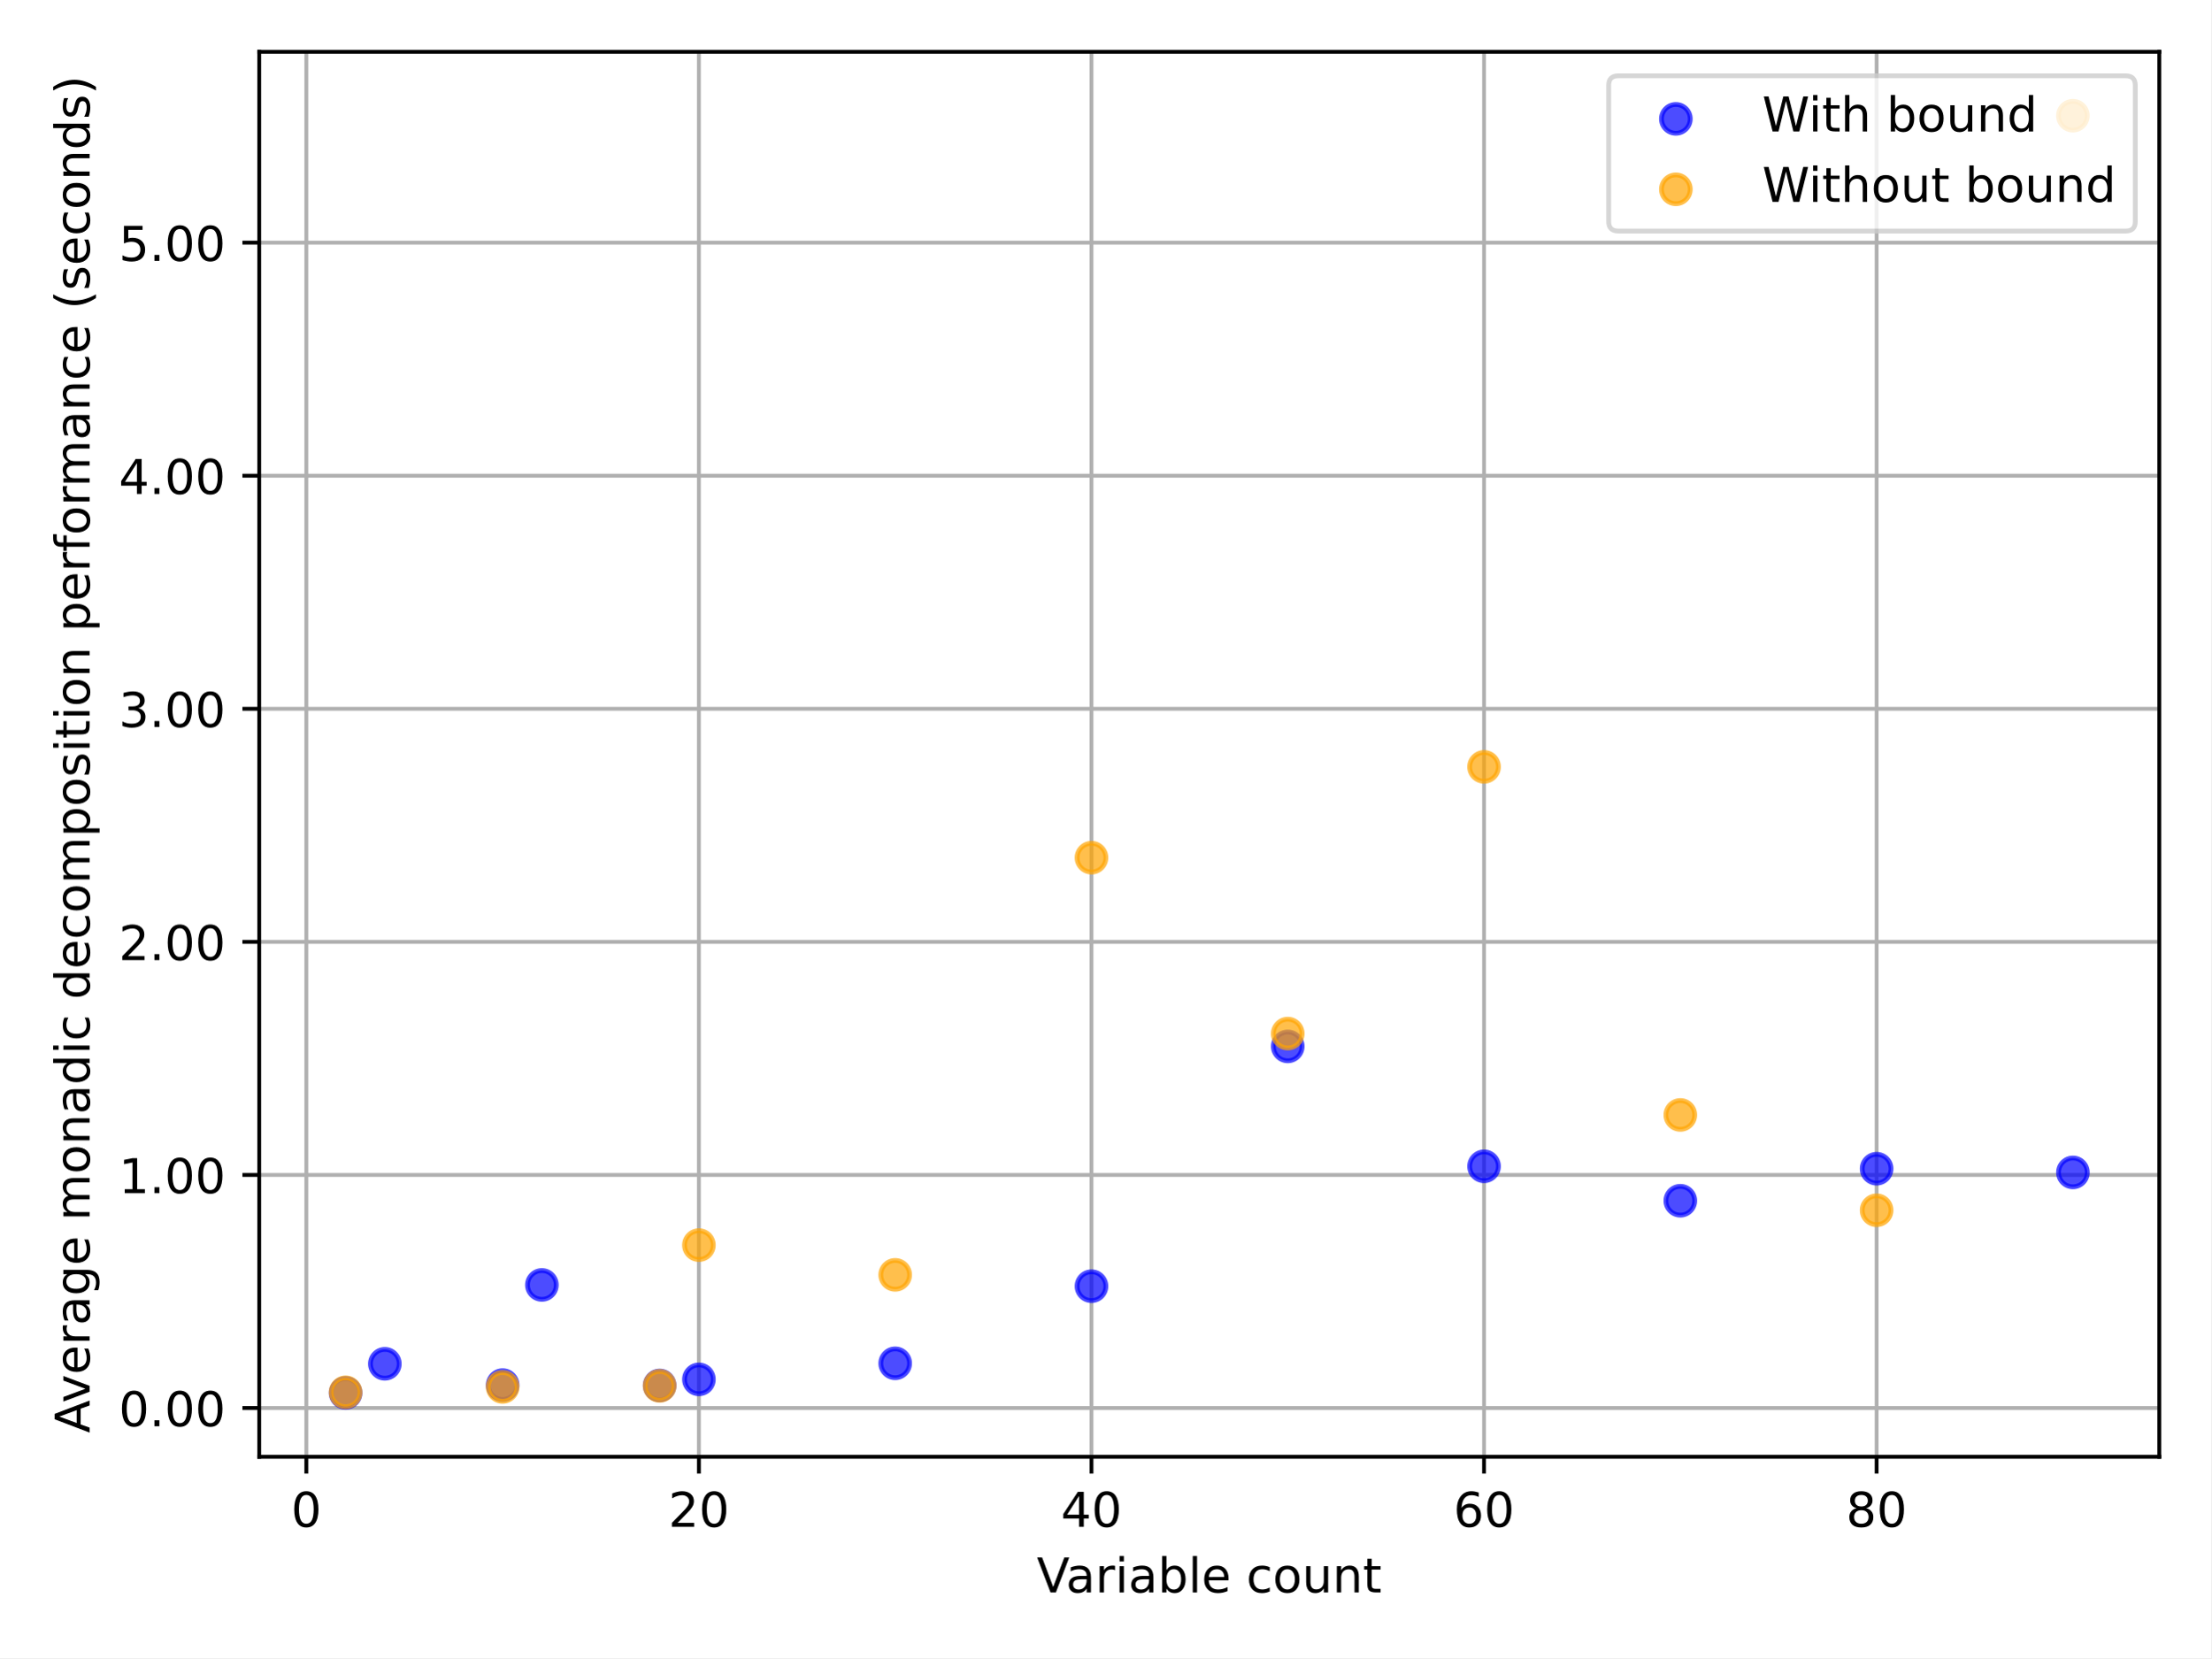
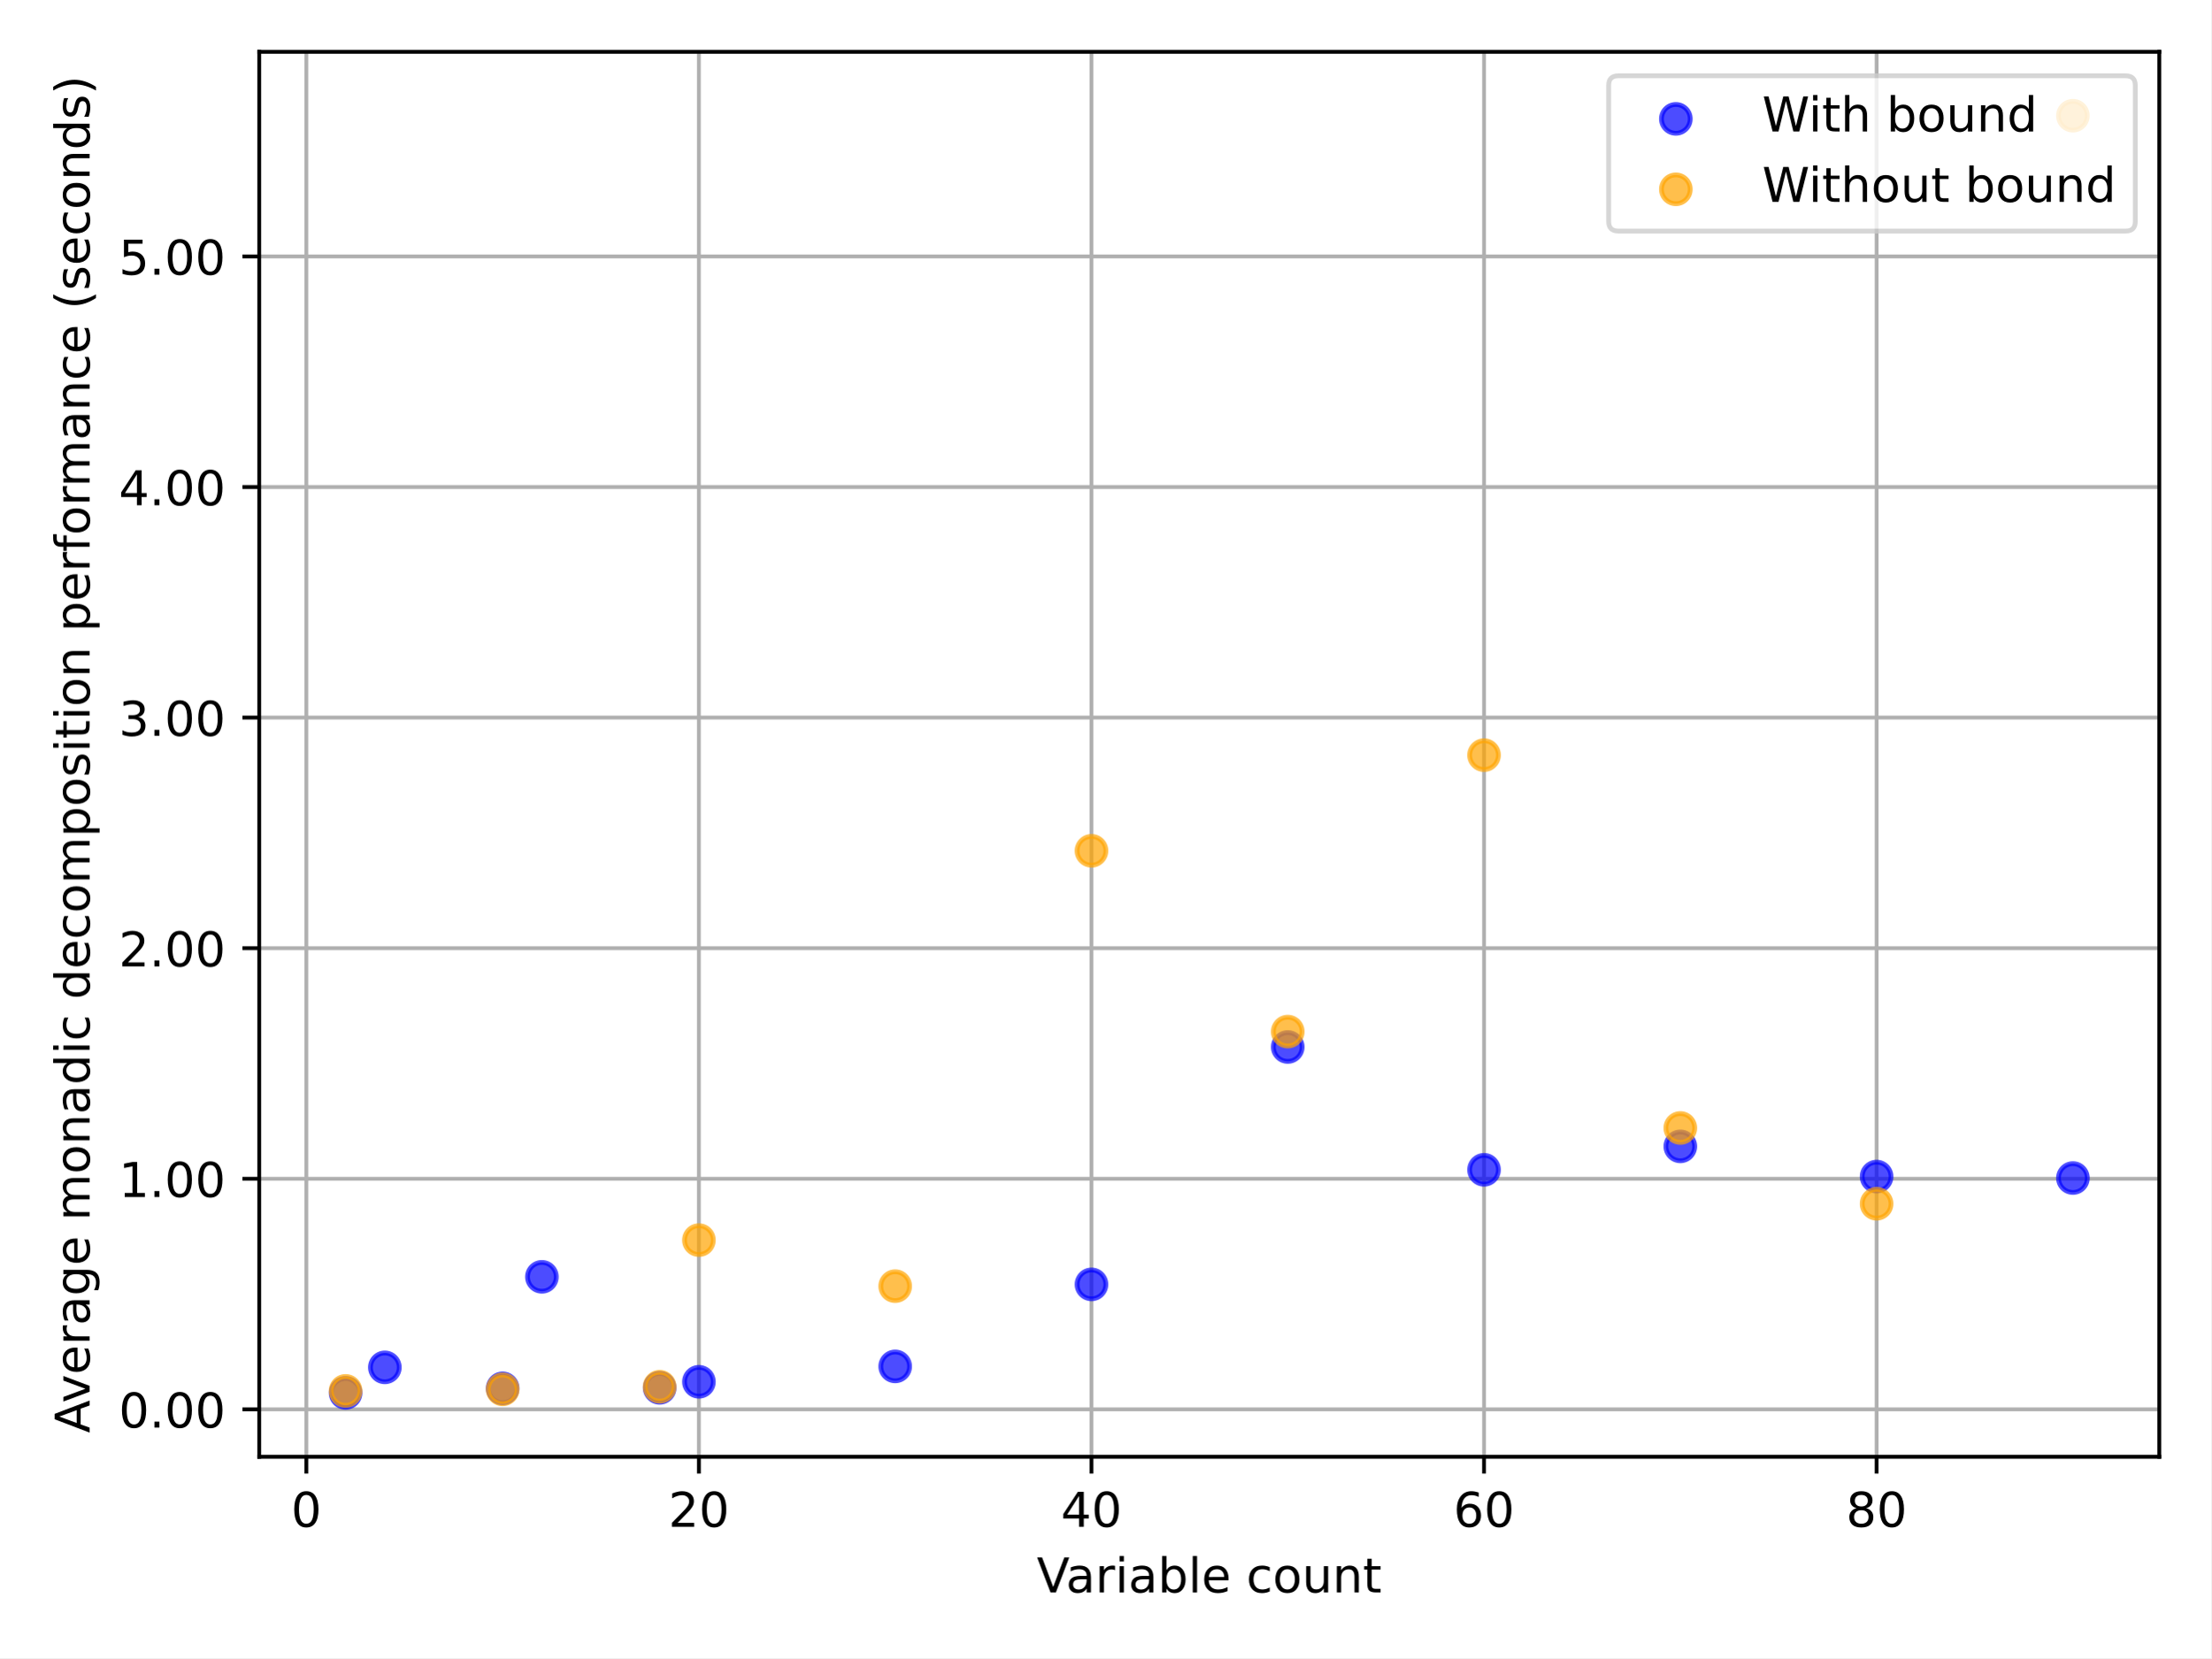
<svg xmlns="http://www.w3.org/2000/svg" xmlns:xlink="http://www.w3.org/1999/xlink" width="460.8pt" height="345.6pt" viewBox="0 0 460.8 345.6" version="1.1">
  <defs>
    <style type="text/css">*{stroke-linejoin: round; stroke-linecap: butt}</style>
  </defs>
  <g id="figure_1">
    <g id="patch_1">
      <path d="M 0 345.6  L 460.8 345.6  L 460.8 0  L 0 0  z " style="fill: #ffffff" />
    </g>
    <g id="axes_1">
      <g id="patch_2">
        <path d="M 54.02 303.64  L 450 303.64  L 450 10.8  L 54.02 10.8  z " style="fill: #ffffff" />
      </g>
      <g id="matplotlib.axis_1">
        <g id="xtick_1">
          <g id="line2d_1">
-             <path d="M 63.838 303.64  L 63.838 10.8  " clip-path="url(#p34a030e53f)" style="fill: none; stroke: #b0b0b0; stroke-width: 0.8; stroke-linecap: square" />
+             <path d="M 63.838 303.64  L 63.838 10.8  " clip-path="url(#pd7a30e5c30)" style="fill: none; stroke: #b0b0b0; stroke-width: 0.8; stroke-linecap: square" />
          </g>
          <g id="line2d_2">
            <defs>
-               <path id="me713a9ce43" d="M 0 0  L 0 3.5  " style="stroke: #000000; stroke-width: 0.8" />
+               <path id="mc3260614a3" d="M 0 0  L 0 3.5  " style="stroke: #000000; stroke-width: 0.8" />
            </defs>
            <g>
-               <use xlink:href="#me713a9ce43" x="63.838" y="303.64" style="stroke: #000000; stroke-width: 0.8" />
+               <use xlink:href="#mc3260614a3" x="63.838" y="303.64" style="stroke: #000000; stroke-width: 0.8" />
            </g>
          </g>
          <g id="text_1">
            <g transform="translate(60.65644 318.2384)scale(0.1 -0.1)">
              <defs>
                <path id="DejaVuSans-30" d="M 2034 4250  Q 1547 4250 1301 3770  Q 1056 3291 1056 2328  Q 1056 1369 1301 889  Q 1547 409 2034 409  Q 2525 409 2770 889  Q 3016 1369 3016 2328  Q 3016 3291 2770 3770  Q 2525 4250 2034 4250  z M 2034 4750  Q 2819 4750 3233 4129  Q 3647 3509 3647 2328  Q 3647 1150 3233 529  Q 2819 -91 2034 -91  Q 1250 -91 836 529  Q 422 1150 422 2328  Q 422 3509 836 4129  Q 1250 4750 2034 4750  z " transform="scale(0.015625)" />
              </defs>
              <use xlink:href="#DejaVuSans-30" />
            </g>
          </g>
        </g>
        <g id="xtick_2">
          <g id="line2d_3">
-             <path d="M 145.652 303.64  L 145.652 10.8  " clip-path="url(#p34a030e53f)" style="fill: none; stroke: #b0b0b0; stroke-width: 0.8; stroke-linecap: square" />
+             <path d="M 145.652 303.64  L 145.652 10.8  " clip-path="url(#pd7a30e5c30)" style="fill: none; stroke: #b0b0b0; stroke-width: 0.8; stroke-linecap: square" />
          </g>
          <g id="line2d_4">
            <g>
-               <use xlink:href="#me713a9ce43" x="145.652" y="303.64" style="stroke: #000000; stroke-width: 0.8" />
+               <use xlink:href="#mc3260614a3" x="145.652" y="303.64" style="stroke: #000000; stroke-width: 0.8" />
            </g>
          </g>
          <g id="text_2">
            <g transform="translate(139.2892 318.2384)scale(0.1 -0.1)">
              <defs>
                <path id="DejaVuSans-32" d="M 1228 531  L 3431 531  L 3431 0  L 469 0  L 469 531  Q 828 903 1448 1529  Q 2069 2156 2228 2338  Q 2531 2678 2651 2914  Q 2772 3150 2772 3378  Q 2772 3750 2511 3984  Q 2250 4219 1831 4219  Q 1534 4219 1204 4116  Q 875 4013 500 3803  L 500 4441  Q 881 4594 1212 4672  Q 1544 4750 1819 4750  Q 2544 4750 2975 4387  Q 3406 4025 3406 3419  Q 3406 3131 3298 2873  Q 3191 2616 2906 2266  Q 2828 2175 2409 1742  Q 1991 1309 1228 531  z " transform="scale(0.015625)" />
              </defs>
              <use xlink:href="#DejaVuSans-32" />
              <use xlink:href="#DejaVuSans-30" x="63.623" />
            </g>
          </g>
        </g>
        <g id="xtick_3">
          <g id="line2d_5">
-             <path d="M 227.466 303.64  L 227.466 10.8  " clip-path="url(#p34a030e53f)" style="fill: none; stroke: #b0b0b0; stroke-width: 0.8; stroke-linecap: square" />
+             <path d="M 227.466 303.64  L 227.466 10.8  " clip-path="url(#pd7a30e5c30)" style="fill: none; stroke: #b0b0b0; stroke-width: 0.8; stroke-linecap: square" />
          </g>
          <g id="line2d_6">
            <g>
-               <use xlink:href="#me713a9ce43" x="227.466" y="303.64" style="stroke: #000000; stroke-width: 0.8" />
+               <use xlink:href="#mc3260614a3" x="227.466" y="303.64" style="stroke: #000000; stroke-width: 0.8" />
            </g>
          </g>
          <g id="text_3">
            <g transform="translate(221.1033 318.2384)scale(0.1 -0.1)">
              <defs>
                <path id="DejaVuSans-34" d="M 2419 4116  L 825 1625  L 2419 1625  L 2419 4116  z M 2253 4666  L 3047 4666  L 3047 1625  L 3713 1625  L 3713 1100  L 3047 1100  L 3047 0  L 2419 0  L 2419 1100  L 313 1100  L 313 1709  L 2253 4666  z " transform="scale(0.015625)" />
              </defs>
              <use xlink:href="#DejaVuSans-34" />
              <use xlink:href="#DejaVuSans-30" x="63.623" />
            </g>
          </g>
        </g>
        <g id="xtick_4">
          <g id="line2d_7">
-             <path d="M 309.28 303.64  L 309.28 10.8  " clip-path="url(#p34a030e53f)" style="fill: none; stroke: #b0b0b0; stroke-width: 0.8; stroke-linecap: square" />
+             <path d="M 309.28 303.64  L 309.28 10.8  " clip-path="url(#pd7a30e5c30)" style="fill: none; stroke: #b0b0b0; stroke-width: 0.8; stroke-linecap: square" />
          </g>
          <g id="line2d_8">
            <g>
-               <use xlink:href="#me713a9ce43" x="309.28" y="303.64" style="stroke: #000000; stroke-width: 0.8" />
+               <use xlink:href="#mc3260614a3" x="309.28" y="303.64" style="stroke: #000000; stroke-width: 0.8" />
            </g>
          </g>
          <g id="text_4">
            <g transform="translate(302.9173 318.2384)scale(0.1 -0.1)">
              <defs>
                <path id="DejaVuSans-36" d="M 2113 2584  Q 1688 2584 1439 2293  Q 1191 2003 1191 1497  Q 1191 994 1439 701  Q 1688 409 2113 409  Q 2538 409 2786 701  Q 3034 994 3034 1497  Q 3034 2003 2786 2293  Q 2538 2584 2113 2584  z M 3366 4563  L 3366 3988  Q 3128 4100 2886 4159  Q 2644 4219 2406 4219  Q 1781 4219 1451 3797  Q 1122 3375 1075 2522  Q 1259 2794 1537 2939  Q 1816 3084 2150 3084  Q 2853 3084 3261 2657  Q 3669 2231 3669 1497  Q 3669 778 3244 343  Q 2819 -91 2113 -91  Q 1303 -91 875 529  Q 447 1150 447 2328  Q 447 3434 972 4092  Q 1497 4750 2381 4750  Q 2619 4750 2861 4703  Q 3103 4656 3366 4563  z " transform="scale(0.015625)" />
              </defs>
              <use xlink:href="#DejaVuSans-36" />
              <use xlink:href="#DejaVuSans-30" x="63.623" />
            </g>
          </g>
        </g>
        <g id="xtick_5">
          <g id="line2d_9">
-             <path d="M 391.094 303.64  L 391.094 10.8  " clip-path="url(#p34a030e53f)" style="fill: none; stroke: #b0b0b0; stroke-width: 0.8; stroke-linecap: square" />
+             <path d="M 391.094 303.64  L 391.094 10.8  " clip-path="url(#pd7a30e5c30)" style="fill: none; stroke: #b0b0b0; stroke-width: 0.8; stroke-linecap: square" />
          </g>
          <g id="line2d_10">
            <g>
-               <use xlink:href="#me713a9ce43" x="391.094" y="303.64" style="stroke: #000000; stroke-width: 0.8" />
+               <use xlink:href="#mc3260614a3" x="391.094" y="303.64" style="stroke: #000000; stroke-width: 0.8" />
            </g>
          </g>
          <g id="text_5">
            <g transform="translate(384.7314 318.2384)scale(0.1 -0.1)">
              <defs>
                <path id="DejaVuSans-38" d="M 2034 2216  Q 1584 2216 1326 1975  Q 1069 1734 1069 1313  Q 1069 891 1326 650  Q 1584 409 2034 409  Q 2484 409 2743 651  Q 3003 894 3003 1313  Q 3003 1734 2745 1975  Q 2488 2216 2034 2216  z M 1403 2484  Q 997 2584 770 2862  Q 544 3141 544 3541  Q 544 4100 942 4425  Q 1341 4750 2034 4750  Q 2731 4750 3128 4425  Q 3525 4100 3525 3541  Q 3525 3141 3298 2862  Q 3072 2584 2669 2484  Q 3125 2378 3379 2068  Q 3634 1759 3634 1313  Q 3634 634 3220 271  Q 2806 -91 2034 -91  Q 1263 -91 848 271  Q 434 634 434 1313  Q 434 1759 690 2068  Q 947 2378 1403 2484  z M 1172 3481  Q 1172 3119 1398 2916  Q 1625 2713 2034 2713  Q 2441 2713 2670 2916  Q 2900 3119 2900 3481  Q 2900 3844 2670 4047  Q 2441 4250 2034 4250  Q 1625 4250 1398 4047  Q 1172 3844 1172 3481  z " transform="scale(0.015625)" />
              </defs>
              <use xlink:href="#DejaVuSans-38" />
              <use xlink:href="#DejaVuSans-30" x="63.623" />
            </g>
          </g>
        </g>
        <g id="text_6">
          <g transform="translate(216.0694 331.9166)scale(0.1 -0.1)">
            <defs>
              <path id="DejaVuSans-56" d="M 1831 0  L 50 4666  L 709 4666  L 2188 738  L 3669 4666  L 4325 4666  L 2547 0  L 1831 0  z " transform="scale(0.015625)" />
              <path id="DejaVuSans-61" d="M 2194 1759  Q 1497 1759 1228 1600  Q 959 1441 959 1056  Q 959 750 1161 570  Q 1363 391 1709 391  Q 2188 391 2477 730  Q 2766 1069 2766 1631  L 2766 1759  L 2194 1759  z M 3341 1997  L 3341 0  L 2766 0  L 2766 531  Q 2569 213 2275 61  Q 1981 -91 1556 -91  Q 1019 -91 701 211  Q 384 513 384 1019  Q 384 1609 779 1909  Q 1175 2209 1959 2209  L 2766 2209  L 2766 2266  Q 2766 2663 2505 2880  Q 2244 3097 1772 3097  Q 1472 3097 1187 3025  Q 903 2953 641 2809  L 641 3341  Q 956 3463 1253 3523  Q 1550 3584 1831 3584  Q 2591 3584 2966 3190  Q 3341 2797 3341 1997  z " transform="scale(0.015625)" />
              <path id="DejaVuSans-72" d="M 2631 2963  Q 2534 3019 2420 3045  Q 2306 3072 2169 3072  Q 1681 3072 1420 2755  Q 1159 2438 1159 1844  L 1159 0  L 581 0  L 581 3500  L 1159 3500  L 1159 2956  Q 1341 3275 1631 3429  Q 1922 3584 2338 3584  Q 2397 3584 2469 3576  Q 2541 3569 2628 3553  L 2631 2963  z " transform="scale(0.015625)" />
              <path id="DejaVuSans-69" d="M 603 3500  L 1178 3500  L 1178 0  L 603 0  L 603 3500  z M 603 4863  L 1178 4863  L 1178 4134  L 603 4134  L 603 4863  z " transform="scale(0.015625)" />
              <path id="DejaVuSans-62" d="M 3116 1747  Q 3116 2381 2855 2742  Q 2594 3103 2138 3103  Q 1681 3103 1420 2742  Q 1159 2381 1159 1747  Q 1159 1113 1420 752  Q 1681 391 2138 391  Q 2594 391 2855 752  Q 3116 1113 3116 1747  z M 1159 2969  Q 1341 3281 1617 3432  Q 1894 3584 2278 3584  Q 2916 3584 3314 3078  Q 3713 2572 3713 1747  Q 3713 922 3314 415  Q 2916 -91 2278 -91  Q 1894 -91 1617 61  Q 1341 213 1159 525  L 1159 0  L 581 0  L 581 4863  L 1159 4863  L 1159 2969  z " transform="scale(0.015625)" />
              <path id="DejaVuSans-6c" d="M 603 4863  L 1178 4863  L 1178 0  L 603 0  L 603 4863  z " transform="scale(0.015625)" />
              <path id="DejaVuSans-65" d="M 3597 1894  L 3597 1613  L 953 1613  Q 991 1019 1311 708  Q 1631 397 2203 397  Q 2534 397 2845 478  Q 3156 559 3463 722  L 3463 178  Q 3153 47 2828 -22  Q 2503 -91 2169 -91  Q 1331 -91 842 396  Q 353 884 353 1716  Q 353 2575 817 3079  Q 1281 3584 2069 3584  Q 2775 3584 3186 3129  Q 3597 2675 3597 1894  z M 3022 2063  Q 3016 2534 2758 2815  Q 2500 3097 2075 3097  Q 1594 3097 1305 2825  Q 1016 2553 972 2059  L 3022 2063  z " transform="scale(0.015625)" />
              <path id="DejaVuSans-20" transform="scale(0.015625)" />
              <path id="DejaVuSans-63" d="M 3122 3366  L 3122 2828  Q 2878 2963 2633 3030  Q 2388 3097 2138 3097  Q 1578 3097 1268 2742  Q 959 2388 959 1747  Q 959 1106 1268 751  Q 1578 397 2138 397  Q 2388 397 2633 464  Q 2878 531 3122 666  L 3122 134  Q 2881 22 2623 -34  Q 2366 -91 2075 -91  Q 1284 -91 818 406  Q 353 903 353 1747  Q 353 2603 823 3093  Q 1294 3584 2113 3584  Q 2378 3584 2631 3529  Q 2884 3475 3122 3366  z " transform="scale(0.015625)" />
              <path id="DejaVuSans-6f" d="M 1959 3097  Q 1497 3097 1228 2736  Q 959 2375 959 1747  Q 959 1119 1226 758  Q 1494 397 1959 397  Q 2419 397 2687 759  Q 2956 1122 2956 1747  Q 2956 2369 2687 2733  Q 2419 3097 1959 3097  z M 1959 3584  Q 2709 3584 3137 3096  Q 3566 2609 3566 1747  Q 3566 888 3137 398  Q 2709 -91 1959 -91  Q 1206 -91 779 398  Q 353 888 353 1747  Q 353 2609 779 3096  Q 1206 3584 1959 3584  z " transform="scale(0.015625)" />
              <path id="DejaVuSans-75" d="M 544 1381  L 544 3500  L 1119 3500  L 1119 1403  Q 1119 906 1312 657  Q 1506 409 1894 409  Q 2359 409 2629 706  Q 2900 1003 2900 1516  L 2900 3500  L 3475 3500  L 3475 0  L 2900 0  L 2900 538  Q 2691 219 2414 64  Q 2138 -91 1772 -91  Q 1169 -91 856 284  Q 544 659 544 1381  z M 1991 3584  L 1991 3584  z " transform="scale(0.015625)" />
              <path id="DejaVuSans-6e" d="M 3513 2113  L 3513 0  L 2938 0  L 2938 2094  Q 2938 2591 2744 2837  Q 2550 3084 2163 3084  Q 1697 3084 1428 2787  Q 1159 2491 1159 1978  L 1159 0  L 581 0  L 581 3500  L 1159 3500  L 1159 2956  Q 1366 3272 1645 3428  Q 1925 3584 2291 3584  Q 2894 3584 3203 3211  Q 3513 2838 3513 2113  z " transform="scale(0.015625)" />
              <path id="DejaVuSans-74" d="M 1172 4494  L 1172 3500  L 2356 3500  L 2356 3053  L 1172 3053  L 1172 1153  Q 1172 725 1289 603  Q 1406 481 1766 481  L 2356 481  L 2356 0  L 1766 0  Q 1100 0 847 248  Q 594 497 594 1153  L 594 3053  L 172 3053  L 172 3500  L 594 3500  L 594 4494  L 1172 4494  z " transform="scale(0.015625)" />
            </defs>
            <use xlink:href="#DejaVuSans-56" />
            <use xlink:href="#DejaVuSans-61" x="60.658" />
            <use xlink:href="#DejaVuSans-72" x="121.938" />
            <use xlink:href="#DejaVuSans-69" x="163.051" />
            <use xlink:href="#DejaVuSans-61" x="190.834" />
            <use xlink:href="#DejaVuSans-62" x="252.113" />
            <use xlink:href="#DejaVuSans-6c" x="315.59" />
            <use xlink:href="#DejaVuSans-65" x="343.373" />
            <use xlink:href="#DejaVuSans-20" x="404.896" />
            <use xlink:href="#DejaVuSans-63" x="436.684" />
            <use xlink:href="#DejaVuSans-6f" x="491.664" />
            <use xlink:href="#DejaVuSans-75" x="552.846" />
            <use xlink:href="#DejaVuSans-6e" x="616.225" />
            <use xlink:href="#DejaVuSans-74" x="679.604" />
          </g>
        </g>
      </g>
      <g id="matplotlib.axis_2">
        <g id="ytick_1">
          <g id="line2d_11">
-             <path d="M 54.02 293.475  L 450 293.475  " clip-path="url(#p34a030e53f)" style="fill: none; stroke: #b0b0b0; stroke-width: 0.8; stroke-linecap: square" />
+             <path d="M 54.02 293.753  L 450 293.753  " clip-path="url(#pd7a30e5c30)" style="fill: none; stroke: #b0b0b0; stroke-width: 0.8; stroke-linecap: square" />
          </g>
          <g id="line2d_12">
            <defs>
-               <path id="m92721a36cf" d="M 0 0  L -3.5 0  " style="stroke: #000000; stroke-width: 0.8" />
+               <path id="mb72759406c" d="M 0 0  L -3.5 0  " style="stroke: #000000; stroke-width: 0.8" />
            </defs>
            <g>
-               <use xlink:href="#m92721a36cf" x="54.02" y="293.475" style="stroke: #000000; stroke-width: 0.8" />
+               <use xlink:href="#mb72759406c" x="54.02" y="293.753" style="stroke: #000000; stroke-width: 0.8" />
            </g>
          </g>
          <g id="text_7">
-             <g transform="translate(24.75437 297.2739)scale(0.1 -0.1)">
+             <g transform="translate(24.75437 297.5527)scale(0.1 -0.1)">
              <defs>
                <path id="DejaVuSans-2e" d="M 684 794  L 1344 794  L 1344 0  L 684 0  L 684 794  z " transform="scale(0.015625)" />
              </defs>
              <use xlink:href="#DejaVuSans-30" />
              <use xlink:href="#DejaVuSans-2e" x="63.623" />
              <use xlink:href="#DejaVuSans-30" x="95.41" />
              <use xlink:href="#DejaVuSans-30" x="159.033" />
            </g>
          </g>
        </g>
        <g id="ytick_2">
          <g id="line2d_13">
-             <path d="M 54.02 244.894  L 450 244.894  " clip-path="url(#p34a030e53f)" style="fill: none; stroke: #b0b0b0; stroke-width: 0.8; stroke-linecap: square" />
+             <path d="M 54.02 245.692  L 450 245.692  " clip-path="url(#pd7a30e5c30)" style="fill: none; stroke: #b0b0b0; stroke-width: 0.8; stroke-linecap: square" />
          </g>
          <g id="line2d_14">
            <g>
-               <use xlink:href="#m92721a36cf" x="54.02" y="244.894" style="stroke: #000000; stroke-width: 0.8" />
+               <use xlink:href="#mb72759406c" x="54.02" y="245.692" style="stroke: #000000; stroke-width: 0.8" />
            </g>
          </g>
          <g id="text_8">
-             <g transform="translate(24.75437 248.6932)scale(0.1 -0.1)">
+             <g transform="translate(24.75437 249.4909)scale(0.1 -0.1)">
              <defs>
                <path id="DejaVuSans-31" d="M 794 531  L 1825 531  L 1825 4091  L 703 3866  L 703 4441  L 1819 4666  L 2450 4666  L 2450 531  L 3481 531  L 3481 0  L 794 0  L 794 531  z " transform="scale(0.015625)" />
              </defs>
              <use xlink:href="#DejaVuSans-31" />
              <use xlink:href="#DejaVuSans-2e" x="63.623" />
              <use xlink:href="#DejaVuSans-30" x="95.41" />
              <use xlink:href="#DejaVuSans-30" x="159.033" />
            </g>
          </g>
        </g>
        <g id="ytick_3">
          <g id="line2d_15">
-             <path d="M 54.02 196.313  L 450 196.313  " clip-path="url(#p34a030e53f)" style="fill: none; stroke: #b0b0b0; stroke-width: 0.8; stroke-linecap: square" />
+             <path d="M 54.02 197.63  L 450 197.63  " clip-path="url(#pd7a30e5c30)" style="fill: none; stroke: #b0b0b0; stroke-width: 0.8; stroke-linecap: square" />
          </g>
          <g id="line2d_16">
            <g>
-               <use xlink:href="#m92721a36cf" x="54.02" y="196.313" style="stroke: #000000; stroke-width: 0.8" />
+               <use xlink:href="#mb72759406c" x="54.02" y="197.63" style="stroke: #000000; stroke-width: 0.8" />
            </g>
          </g>
          <g id="text_9">
-             <g transform="translate(24.75437 200.1125)scale(0.1 -0.1)">
+             <g transform="translate(24.75437 201.4292)scale(0.1 -0.1)">
              <use xlink:href="#DejaVuSans-32" />
              <use xlink:href="#DejaVuSans-2e" x="63.623" />
              <use xlink:href="#DejaVuSans-30" x="95.41" />
              <use xlink:href="#DejaVuSans-30" x="159.033" />
            </g>
          </g>
        </g>
        <g id="ytick_4">
          <g id="line2d_17">
-             <path d="M 54.02 147.733  L 450 147.733  " clip-path="url(#p34a030e53f)" style="fill: none; stroke: #b0b0b0; stroke-width: 0.8; stroke-linecap: square" />
+             <path d="M 54.02 149.568  L 450 149.568  " clip-path="url(#pd7a30e5c30)" style="fill: none; stroke: #b0b0b0; stroke-width: 0.8; stroke-linecap: square" />
          </g>
          <g id="line2d_18">
            <g>
-               <use xlink:href="#m92721a36cf" x="54.02" y="147.733" style="stroke: #000000; stroke-width: 0.8" />
+               <use xlink:href="#mb72759406c" x="54.02" y="149.568" style="stroke: #000000; stroke-width: 0.8" />
            </g>
          </g>
          <g id="text_10">
-             <g transform="translate(24.75437 151.5318)scale(0.1 -0.1)">
+             <g transform="translate(24.75437 153.3674)scale(0.1 -0.1)">
              <defs>
                <path id="DejaVuSans-33" d="M 2597 2516  Q 3050 2419 3304 2112  Q 3559 1806 3559 1356  Q 3559 666 3084 287  Q 2609 -91 1734 -91  Q 1441 -91 1130 -33  Q 819 25 488 141  L 488 750  Q 750 597 1062 519  Q 1375 441 1716 441  Q 2309 441 2620 675  Q 2931 909 2931 1356  Q 2931 1769 2642 2001  Q 2353 2234 1838 2234  L 1294 2234  L 1294 2753  L 1863 2753  Q 2328 2753 2575 2939  Q 2822 3125 2822 3475  Q 2822 3834 2567 4026  Q 2313 4219 1838 4219  Q 1578 4219 1281 4162  Q 984 4106 628 3988  L 628 4550  Q 988 4650 1302 4700  Q 1616 4750 1894 4750  Q 2613 4750 3031 4423  Q 3450 4097 3450 3541  Q 3450 3153 3228 2886  Q 3006 2619 2597 2516  z " transform="scale(0.015625)" />
              </defs>
              <use xlink:href="#DejaVuSans-33" />
              <use xlink:href="#DejaVuSans-2e" x="63.623" />
              <use xlink:href="#DejaVuSans-30" x="95.41" />
              <use xlink:href="#DejaVuSans-30" x="159.033" />
            </g>
          </g>
        </g>
        <g id="ytick_5">
          <g id="line2d_19">
-             <path d="M 54.02 99.152  L 450 99.152  " clip-path="url(#p34a030e53f)" style="fill: none; stroke: #b0b0b0; stroke-width: 0.8; stroke-linecap: square" />
+             <path d="M 54.02 101.506  L 450 101.506  " clip-path="url(#pd7a30e5c30)" style="fill: none; stroke: #b0b0b0; stroke-width: 0.8; stroke-linecap: square" />
          </g>
          <g id="line2d_20">
            <g>
-               <use xlink:href="#m92721a36cf" x="54.02" y="99.152" style="stroke: #000000; stroke-width: 0.8" />
+               <use xlink:href="#mb72759406c" x="54.02" y="101.506" style="stroke: #000000; stroke-width: 0.8" />
            </g>
          </g>
          <g id="text_11">
-             <g transform="translate(24.75437 102.9511)scale(0.1 -0.1)">
+             <g transform="translate(24.75437 105.3056)scale(0.1 -0.1)">
              <use xlink:href="#DejaVuSans-34" />
              <use xlink:href="#DejaVuSans-2e" x="63.623" />
              <use xlink:href="#DejaVuSans-30" x="95.41" />
              <use xlink:href="#DejaVuSans-30" x="159.033" />
            </g>
          </g>
        </g>
        <g id="ytick_6">
          <g id="line2d_21">
-             <path d="M 54.02 50.571  L 450 50.571  " clip-path="url(#p34a030e53f)" style="fill: none; stroke: #b0b0b0; stroke-width: 0.8; stroke-linecap: square" />
+             <path d="M 54.02 53.445  L 450 53.445  " clip-path="url(#pd7a30e5c30)" style="fill: none; stroke: #b0b0b0; stroke-width: 0.8; stroke-linecap: square" />
          </g>
          <g id="line2d_22">
            <g>
-               <use xlink:href="#m92721a36cf" x="54.02" y="50.571" style="stroke: #000000; stroke-width: 0.8" />
+               <use xlink:href="#mb72759406c" x="54.02" y="53.445" style="stroke: #000000; stroke-width: 0.8" />
            </g>
          </g>
          <g id="text_12">
-             <g transform="translate(24.75437 54.37042)scale(0.1 -0.1)">
+             <g transform="translate(24.75437 57.24383)scale(0.1 -0.1)">
              <defs>
                <path id="DejaVuSans-35" d="M 691 4666  L 3169 4666  L 3169 4134  L 1269 4134  L 1269 2991  Q 1406 3038 1543 3061  Q 1681 3084 1819 3084  Q 2600 3084 3056 2656  Q 3513 2228 3513 1497  Q 3513 744 3044 326  Q 2575 -91 1722 -91  Q 1428 -91 1123 -41  Q 819 9 494 109  L 494 744  Q 775 591 1075 516  Q 1375 441 1709 441  Q 2250 441 2565 725  Q 2881 1009 2881 1497  Q 2881 1984 2565 2268  Q 2250 2553 1709 2553  Q 1456 2553 1204 2497  Q 953 2441 691 2322  L 691 4666  z " transform="scale(0.015625)" />
              </defs>
              <use xlink:href="#DejaVuSans-35" />
              <use xlink:href="#DejaVuSans-2e" x="63.623" />
              <use xlink:href="#DejaVuSans-30" x="95.41" />
              <use xlink:href="#DejaVuSans-30" x="159.033" />
            </g>
          </g>
        </g>
        <g id="text_13">
          <g transform="translate(18.67469 298.6802)rotate(-90)scale(0.1 -0.1)">
            <defs>
              <path id="DejaVuSans-41" d="M 2188 4044  L 1331 1722  L 3047 1722  L 2188 4044  z M 1831 4666  L 2547 4666  L 4325 0  L 3669 0  L 3244 1197  L 1141 1197  L 716 0  L 50 0  L 1831 4666  z " transform="scale(0.015625)" />
              <path id="DejaVuSans-76" d="M 191 3500  L 800 3500  L 1894 563  L 2988 3500  L 3597 3500  L 2284 0  L 1503 0  L 191 3500  z " transform="scale(0.015625)" />
              <path id="DejaVuSans-67" d="M 2906 1791  Q 2906 2416 2648 2759  Q 2391 3103 1925 3103  Q 1463 3103 1205 2759  Q 947 2416 947 1791  Q 947 1169 1205 825  Q 1463 481 1925 481  Q 2391 481 2648 825  Q 2906 1169 2906 1791  z M 3481 434  Q 3481 -459 3084 -895  Q 2688 -1331 1869 -1331  Q 1566 -1331 1297 -1286  Q 1028 -1241 775 -1147  L 775 -588  Q 1028 -725 1275 -790  Q 1522 -856 1778 -856  Q 2344 -856 2625 -561  Q 2906 -266 2906 331  L 2906 616  Q 2728 306 2450 153  Q 2172 0 1784 0  Q 1141 0 747 490  Q 353 981 353 1791  Q 353 2603 747 3093  Q 1141 3584 1784 3584  Q 2172 3584 2450 3431  Q 2728 3278 2906 2969  L 2906 3500  L 3481 3500  L 3481 434  z " transform="scale(0.015625)" />
              <path id="DejaVuSans-6d" d="M 3328 2828  Q 3544 3216 3844 3400  Q 4144 3584 4550 3584  Q 5097 3584 5394 3201  Q 5691 2819 5691 2113  L 5691 0  L 5113 0  L 5113 2094  Q 5113 2597 4934 2840  Q 4756 3084 4391 3084  Q 3944 3084 3684 2787  Q 3425 2491 3425 1978  L 3425 0  L 2847 0  L 2847 2094  Q 2847 2600 2669 2842  Q 2491 3084 2119 3084  Q 1678 3084 1418 2786  Q 1159 2488 1159 1978  L 1159 0  L 581 0  L 581 3500  L 1159 3500  L 1159 2956  Q 1356 3278 1631 3431  Q 1906 3584 2284 3584  Q 2666 3584 2933 3390  Q 3200 3197 3328 2828  z " transform="scale(0.015625)" />
              <path id="DejaVuSans-64" d="M 2906 2969  L 2906 4863  L 3481 4863  L 3481 0  L 2906 0  L 2906 525  Q 2725 213 2448 61  Q 2172 -91 1784 -91  Q 1150 -91 751 415  Q 353 922 353 1747  Q 353 2572 751 3078  Q 1150 3584 1784 3584  Q 2172 3584 2448 3432  Q 2725 3281 2906 2969  z M 947 1747  Q 947 1113 1208 752  Q 1469 391 1925 391  Q 2381 391 2643 752  Q 2906 1113 2906 1747  Q 2906 2381 2643 2742  Q 2381 3103 1925 3103  Q 1469 3103 1208 2742  Q 947 2381 947 1747  z " transform="scale(0.015625)" />
              <path id="DejaVuSans-70" d="M 1159 525  L 1159 -1331  L 581 -1331  L 581 3500  L 1159 3500  L 1159 2969  Q 1341 3281 1617 3432  Q 1894 3584 2278 3584  Q 2916 3584 3314 3078  Q 3713 2572 3713 1747  Q 3713 922 3314 415  Q 2916 -91 2278 -91  Q 1894 -91 1617 61  Q 1341 213 1159 525  z M 3116 1747  Q 3116 2381 2855 2742  Q 2594 3103 2138 3103  Q 1681 3103 1420 2742  Q 1159 2381 1159 1747  Q 1159 1113 1420 752  Q 1681 391 2138 391  Q 2594 391 2855 752  Q 3116 1113 3116 1747  z " transform="scale(0.015625)" />
              <path id="DejaVuSans-73" d="M 2834 3397  L 2834 2853  Q 2591 2978 2328 3040  Q 2066 3103 1784 3103  Q 1356 3103 1142 2972  Q 928 2841 928 2578  Q 928 2378 1081 2264  Q 1234 2150 1697 2047  L 1894 2003  Q 2506 1872 2764 1633  Q 3022 1394 3022 966  Q 3022 478 2636 193  Q 2250 -91 1575 -91  Q 1294 -91 989 -36  Q 684 19 347 128  L 347 722  Q 666 556 975 473  Q 1284 391 1588 391  Q 1994 391 2212 530  Q 2431 669 2431 922  Q 2431 1156 2273 1281  Q 2116 1406 1581 1522  L 1381 1569  Q 847 1681 609 1914  Q 372 2147 372 2553  Q 372 3047 722 3315  Q 1072 3584 1716 3584  Q 2034 3584 2315 3537  Q 2597 3491 2834 3397  z " transform="scale(0.015625)" />
              <path id="DejaVuSans-66" d="M 2375 4863  L 2375 4384  L 1825 4384  Q 1516 4384 1395 4259  Q 1275 4134 1275 3809  L 1275 3500  L 2222 3500  L 2222 3053  L 1275 3053  L 1275 0  L 697 0  L 697 3053  L 147 3053  L 147 3500  L 697 3500  L 697 3744  Q 697 4328 969 4595  Q 1241 4863 1831 4863  L 2375 4863  z " transform="scale(0.015625)" />
              <path id="DejaVuSans-28" d="M 1984 4856  Q 1566 4138 1362 3434  Q 1159 2731 1159 2009  Q 1159 1288 1364 580  Q 1569 -128 1984 -844  L 1484 -844  Q 1016 -109 783 600  Q 550 1309 550 2009  Q 550 2706 781 3412  Q 1013 4119 1484 4856  L 1984 4856  z " transform="scale(0.015625)" />
              <path id="DejaVuSans-29" d="M 513 4856  L 1013 4856  Q 1481 4119 1714 3412  Q 1947 2706 1947 2009  Q 1947 1309 1714 600  Q 1481 -109 1013 -844  L 513 -844  Q 928 -128 1133 580  Q 1338 1288 1338 2009  Q 1338 2731 1133 3434  Q 928 4138 513 4856  z " transform="scale(0.015625)" />
            </defs>
            <use xlink:href="#DejaVuSans-41" />
            <use xlink:href="#DejaVuSans-76" x="62.533" />
            <use xlink:href="#DejaVuSans-65" x="121.713" />
            <use xlink:href="#DejaVuSans-72" x="183.236" />
            <use xlink:href="#DejaVuSans-61" x="224.35" />
            <use xlink:href="#DejaVuSans-67" x="285.629" />
            <use xlink:href="#DejaVuSans-65" x="349.105" />
            <use xlink:href="#DejaVuSans-20" x="410.629" />
            <use xlink:href="#DejaVuSans-6d" x="442.416" />
            <use xlink:href="#DejaVuSans-6f" x="539.828" />
            <use xlink:href="#DejaVuSans-6e" x="601.01" />
            <use xlink:href="#DejaVuSans-61" x="664.389" />
            <use xlink:href="#DejaVuSans-64" x="725.668" />
            <use xlink:href="#DejaVuSans-69" x="789.145" />
            <use xlink:href="#DejaVuSans-63" x="816.928" />
            <use xlink:href="#DejaVuSans-20" x="871.908" />
            <use xlink:href="#DejaVuSans-64" x="903.695" />
            <use xlink:href="#DejaVuSans-65" x="967.172" />
            <use xlink:href="#DejaVuSans-63" x="1028.695" />
            <use xlink:href="#DejaVuSans-6f" x="1083.676" />
            <use xlink:href="#DejaVuSans-6d" x="1144.857" />
            <use xlink:href="#DejaVuSans-70" x="1242.27" />
            <use xlink:href="#DejaVuSans-6f" x="1305.746" />
            <use xlink:href="#DejaVuSans-73" x="1366.928" />
            <use xlink:href="#DejaVuSans-69" x="1419.027" />
            <use xlink:href="#DejaVuSans-74" x="1446.811" />
            <use xlink:href="#DejaVuSans-69" x="1486.02" />
            <use xlink:href="#DejaVuSans-6f" x="1513.803" />
            <use xlink:href="#DejaVuSans-6e" x="1574.984" />
            <use xlink:href="#DejaVuSans-20" x="1638.363" />
            <use xlink:href="#DejaVuSans-70" x="1670.15" />
            <use xlink:href="#DejaVuSans-65" x="1733.627" />
            <use xlink:href="#DejaVuSans-72" x="1795.15" />
            <use xlink:href="#DejaVuSans-66" x="1836.264" />
            <use xlink:href="#DejaVuSans-6f" x="1871.469" />
            <use xlink:href="#DejaVuSans-72" x="1932.65" />
            <use xlink:href="#DejaVuSans-6d" x="1972.014" />
            <use xlink:href="#DejaVuSans-61" x="2069.426" />
            <use xlink:href="#DejaVuSans-6e" x="2130.705" />
            <use xlink:href="#DejaVuSans-63" x="2194.084" />
            <use xlink:href="#DejaVuSans-65" x="2249.064" />
            <use xlink:href="#DejaVuSans-20" x="2310.588" />
            <use xlink:href="#DejaVuSans-28" x="2342.375" />
            <use xlink:href="#DejaVuSans-73" x="2381.389" />
            <use xlink:href="#DejaVuSans-65" x="2433.488" />
            <use xlink:href="#DejaVuSans-63" x="2495.012" />
            <use xlink:href="#DejaVuSans-6f" x="2549.992" />
            <use xlink:href="#DejaVuSans-6e" x="2611.174" />
            <use xlink:href="#DejaVuSans-64" x="2674.553" />
            <use xlink:href="#DejaVuSans-73" x="2738.029" />
            <use xlink:href="#DejaVuSans-29" x="2790.129" />
          </g>
        </g>
      </g>
      <g id="patch_3">
        <path d="M 54.02 303.64  L 54.02 10.8  " style="fill: none; stroke: #000000; stroke-width: 0.8; stroke-linejoin: miter; stroke-linecap: square" />
      </g>
      <g id="patch_4">
        <path d="M 450 303.64  L 450 10.8  " style="fill: none; stroke: #000000; stroke-width: 0.8; stroke-linejoin: miter; stroke-linecap: square" />
      </g>
      <g id="patch_5">
        <path d="M 54.02 303.64  L 450 303.64  " style="fill: none; stroke: #000000; stroke-width: 0.8; stroke-linejoin: miter; stroke-linecap: square" />
      </g>
      <g id="patch_6">
        <path d="M 54.02 10.8  L 450 10.8  " style="fill: none; stroke: #000000; stroke-width: 0.8; stroke-linejoin: miter; stroke-linecap: square" />
      </g>
      <g id="PathCollection_1">
        <defs>
-           <path id="m125bf3f18d" d="M 0 3  C 0.796 3 1.559 2.684 2.121 2.121  C 2.684 1.559 3 0.796 3 0  C 3 -0.796 2.684 -1.559 2.121 -2.121  C 1.559 -2.684 0.796 -3 0 -3  C -0.796 -3 -1.559 -2.684 -2.121 -2.121  C -2.684 -1.559 -3 -0.796 -3 0  C -3 0.796 -2.684 1.559 -2.121 2.121  C -1.559 2.684 -0.796 3 0 3  z " style="stroke: #0000ff; stroke-opacity: 0.7" />
+           <path id="m5c033c977d" d="M 0 3  C 0.796 3 1.559 2.684 2.121 2.121  C 2.684 1.559 3 0.796 3 0  C 3 -0.796 2.684 -1.559 2.121 -2.121  C 1.559 -2.684 0.796 -3 0 -3  C -0.796 -3 -1.559 -2.684 -2.121 -2.121  C -2.684 -1.559 -3 -0.796 -3 0  C -3 0.796 -2.684 1.559 -2.121 2.121  C -1.559 2.684 -0.796 3 0 3  z " style="stroke: #0000ff; stroke-opacity: 0.7" />
        </defs>
-         <g clip-path="url(#p34a030e53f)">
-           <use xlink:href="#m125bf3f18d" x="72.019" y="290.329" style="fill: #0000ff; fill-opacity: 0.7; stroke: #0000ff; stroke-opacity: 0.7" />
-           <use xlink:href="#m125bf3f18d" x="80.2" y="284.261" style="fill: #0000ff; fill-opacity: 0.7; stroke: #0000ff; stroke-opacity: 0.7" />
-           <use xlink:href="#m125bf3f18d" x="104.745" y="288.698" style="fill: #0000ff; fill-opacity: 0.7; stroke: #0000ff; stroke-opacity: 0.7" />
-           <use xlink:href="#m125bf3f18d" x="112.926" y="267.824" style="fill: #0000ff; fill-opacity: 0.7; stroke: #0000ff; stroke-opacity: 0.7" />
-           <use xlink:href="#m125bf3f18d" x="137.47" y="288.779" style="fill: #0000ff; fill-opacity: 0.7; stroke: #0000ff; stroke-opacity: 0.7" />
-           <use xlink:href="#m125bf3f18d" x="145.652" y="287.505" style="fill: #0000ff; fill-opacity: 0.7; stroke: #0000ff; stroke-opacity: 0.7" />
-           <use xlink:href="#m125bf3f18d" x="186.559" y="284.158" style="fill: #0000ff; fill-opacity: 0.7; stroke: #0000ff; stroke-opacity: 0.7" />
-           <use xlink:href="#m125bf3f18d" x="227.466" y="268.087" style="fill: #0000ff; fill-opacity: 0.7; stroke: #0000ff; stroke-opacity: 0.7" />
-           <use xlink:href="#m125bf3f18d" x="268.373" y="218.102" style="fill: #0000ff; fill-opacity: 0.7; stroke: #0000ff; stroke-opacity: 0.7" />
-           <use xlink:href="#m125bf3f18d" x="309.28" y="243.095" style="fill: #0000ff; fill-opacity: 0.7; stroke: #0000ff; stroke-opacity: 0.7" />
-           <use xlink:href="#m125bf3f18d" x="350.187" y="250.275" style="fill: #0000ff; fill-opacity: 0.7; stroke: #0000ff; stroke-opacity: 0.7" />
-           <use xlink:href="#m125bf3f18d" x="391.094" y="243.598" style="fill: #0000ff; fill-opacity: 0.7; stroke: #0000ff; stroke-opacity: 0.7" />
-           <use xlink:href="#m125bf3f18d" x="432.001" y="244.371" style="fill: #0000ff; fill-opacity: 0.7; stroke: #0000ff; stroke-opacity: 0.7" />
+         <g clip-path="url(#pd7a30e5c30)">
+           <use xlink:href="#m5c033c977d" x="72.019" y="290.329" style="fill: #0000ff; fill-opacity: 0.7; stroke: #0000ff; stroke-opacity: 0.7" />
+           <use xlink:href="#m5c033c977d" x="80.2" y="285.006" style="fill: #0000ff; fill-opacity: 0.7; stroke: #0000ff; stroke-opacity: 0.7" />
+           <use xlink:href="#m5c033c977d" x="104.745" y="289.38" style="fill: #0000ff; fill-opacity: 0.7; stroke: #0000ff; stroke-opacity: 0.7" />
+           <use xlink:href="#m5c033c977d" x="112.926" y="266.134" style="fill: #0000ff; fill-opacity: 0.7; stroke: #0000ff; stroke-opacity: 0.7" />
+           <use xlink:href="#m5c033c977d" x="137.47" y="289.268" style="fill: #0000ff; fill-opacity: 0.7; stroke: #0000ff; stroke-opacity: 0.7" />
+           <use xlink:href="#m5c033c977d" x="145.652" y="288.01" style="fill: #0000ff; fill-opacity: 0.7; stroke: #0000ff; stroke-opacity: 0.7" />
+           <use xlink:href="#m5c033c977d" x="186.559" y="284.803" style="fill: #0000ff; fill-opacity: 0.7; stroke: #0000ff; stroke-opacity: 0.7" />
+           <use xlink:href="#m5c033c977d" x="227.466" y="267.709" style="fill: #0000ff; fill-opacity: 0.7; stroke: #0000ff; stroke-opacity: 0.7" />
+           <use xlink:href="#m5c033c977d" x="268.373" y="218.228" style="fill: #0000ff; fill-opacity: 0.7; stroke: #0000ff; stroke-opacity: 0.7" />
+           <use xlink:href="#m5c033c977d" x="309.28" y="243.826" style="fill: #0000ff; fill-opacity: 0.7; stroke: #0000ff; stroke-opacity: 0.7" />
+           <use xlink:href="#m5c033c977d" x="350.187" y="238.944" style="fill: #0000ff; fill-opacity: 0.7; stroke: #0000ff; stroke-opacity: 0.7" />
+           <use xlink:href="#m5c033c977d" x="391.094" y="245.235" style="fill: #0000ff; fill-opacity: 0.7; stroke: #0000ff; stroke-opacity: 0.7" />
+           <use xlink:href="#m5c033c977d" x="432.001" y="245.545" style="fill: #0000ff; fill-opacity: 0.7; stroke: #0000ff; stroke-opacity: 0.7" />
        </g>
      </g>
      <g id="PathCollection_2">
        <defs>
-           <path id="mfe57cc8c5d" d="M 0 3  C 0.796 3 1.559 2.684 2.121 2.121  C 2.684 1.559 3 0.796 3 0  C 3 -0.796 2.684 -1.559 2.121 -2.121  C 1.559 -2.684 0.796 -3 0 -3  C -0.796 -3 -1.559 -2.684 -2.121 -2.121  C -2.684 -1.559 -3 -0.796 -3 0  C -3 0.796 -2.684 1.559 -2.121 2.121  C -1.559 2.684 -0.796 3 0 3  z " style="stroke: #ffa500; stroke-opacity: 0.7" />
+           <path id="m86606ad217" d="M 0 3  C 0.796 3 1.559 2.684 2.121 2.121  C 2.684 1.559 3 0.796 3 0  C 3 -0.796 2.684 -1.559 2.121 -2.121  C 1.559 -2.684 0.796 -3 0 -3  C -0.796 -3 -1.559 -2.684 -2.121 -2.121  C -2.684 -1.559 -3 -0.796 -3 0  C -3 0.796 -2.684 1.559 -2.121 2.121  C -1.559 2.684 -0.796 3 0 3  z " style="stroke: #ffa500; stroke-opacity: 0.7" />
        </defs>
-         <g clip-path="url(#p34a030e53f)">
-           <use xlink:href="#mfe57cc8c5d" x="72.019" y="290.204" style="fill: #ffa500; fill-opacity: 0.7; stroke: #ffa500; stroke-opacity: 0.7" />
-           <use xlink:href="#mfe57cc8c5d" x="104.745" y="289.086" style="fill: #ffa500; fill-opacity: 0.7; stroke: #ffa500; stroke-opacity: 0.7" />
-           <use xlink:href="#mfe57cc8c5d" x="137.47" y="288.86" style="fill: #ffa500; fill-opacity: 0.7; stroke: #ffa500; stroke-opacity: 0.7" />
-           <use xlink:href="#mfe57cc8c5d" x="145.652" y="259.522" style="fill: #ffa500; fill-opacity: 0.7; stroke: #ffa500; stroke-opacity: 0.7" />
-           <use xlink:href="#mfe57cc8c5d" x="186.559" y="265.719" style="fill: #ffa500; fill-opacity: 0.7; stroke: #ffa500; stroke-opacity: 0.7" />
-           <use xlink:href="#mfe57cc8c5d" x="227.466" y="178.769" style="fill: #ffa500; fill-opacity: 0.7; stroke: #ffa500; stroke-opacity: 0.7" />
-           <use xlink:href="#mfe57cc8c5d" x="268.373" y="215.435" style="fill: #ffa500; fill-opacity: 0.7; stroke: #ffa500; stroke-opacity: 0.7" />
-           <use xlink:href="#mfe57cc8c5d" x="309.28" y="159.839" style="fill: #ffa500; fill-opacity: 0.7; stroke: #ffa500; stroke-opacity: 0.7" />
-           <use xlink:href="#mfe57cc8c5d" x="350.187" y="232.389" style="fill: #ffa500; fill-opacity: 0.7; stroke: #ffa500; stroke-opacity: 0.7" />
-           <use xlink:href="#mfe57cc8c5d" x="391.094" y="252.262" style="fill: #ffa500; fill-opacity: 0.7; stroke: #ffa500; stroke-opacity: 0.7" />
-           <use xlink:href="#mfe57cc8c5d" x="432.001" y="24.111" style="fill: #ffa500; fill-opacity: 0.7; stroke: #ffa500; stroke-opacity: 0.7" />
+         <g clip-path="url(#pd7a30e5c30)">
+           <use xlink:href="#m86606ad217" x="72.019" y="289.909" style="fill: #ffa500; fill-opacity: 0.7; stroke: #ffa500; stroke-opacity: 0.7" />
+           <use xlink:href="#m86606ad217" x="104.745" y="289.588" style="fill: #ffa500; fill-opacity: 0.7; stroke: #ffa500; stroke-opacity: 0.7" />
+           <use xlink:href="#m86606ad217" x="137.47" y="289.043" style="fill: #ffa500; fill-opacity: 0.7; stroke: #ffa500; stroke-opacity: 0.7" />
+           <use xlink:href="#m86606ad217" x="145.652" y="258.486" style="fill: #ffa500; fill-opacity: 0.7; stroke: #ffa500; stroke-opacity: 0.7" />
+           <use xlink:href="#m86606ad217" x="186.559" y="268.08" style="fill: #ffa500; fill-opacity: 0.7; stroke: #ffa500; stroke-opacity: 0.7" />
+           <use xlink:href="#m86606ad217" x="227.466" y="177.334" style="fill: #ffa500; fill-opacity: 0.7; stroke: #ffa500; stroke-opacity: 0.7" />
+           <use xlink:href="#m86606ad217" x="268.373" y="215.019" style="fill: #ffa500; fill-opacity: 0.7; stroke: #ffa500; stroke-opacity: 0.7" />
+           <use xlink:href="#m86606ad217" x="309.28" y="157.393" style="fill: #ffa500; fill-opacity: 0.7; stroke: #ffa500; stroke-opacity: 0.7" />
+           <use xlink:href="#m86606ad217" x="350.187" y="235.109" style="fill: #ffa500; fill-opacity: 0.7; stroke: #ffa500; stroke-opacity: 0.7" />
+           <use xlink:href="#m86606ad217" x="391.094" y="250.906" style="fill: #ffa500; fill-opacity: 0.7; stroke: #ffa500; stroke-opacity: 0.7" />
+           <use xlink:href="#m86606ad217" x="432.001" y="24.111" style="fill: #ffa500; fill-opacity: 0.7; stroke: #ffa500; stroke-opacity: 0.7" />
        </g>
      </g>
      <g id="legend_1">
        <g id="patch_7">
          <path d="M 337.256 48.156  L 443 48.156  Q 445 48.156 445 46.156  L 445 17.8  Q 445 15.8 443 15.8  L 337.256 15.8  Q 335.256 15.8 335.256 17.8  L 335.256 46.156  Q 335.256 48.156 337.256 48.156  z " style="fill: #ffffff; opacity: 0.8; stroke: #cccccc; stroke-linejoin: miter" />
        </g>
        <g id="PathCollection_3">
          <g>
-             <use xlink:href="#m125bf3f18d" x="349.256" y="24.773" style="fill: #0000ff; fill-opacity: 0.7; stroke: #0000ff; stroke-opacity: 0.7" />
+             <use xlink:href="#m5c033c977d" x="349.256" y="24.773" style="fill: #0000ff; fill-opacity: 0.7; stroke: #0000ff; stroke-opacity: 0.7" />
          </g>
        </g>
        <g id="text_14">
          <g transform="translate(367.2563 27.39844)scale(0.1 -0.1)">
            <defs>
              <path id="DejaVuSans-57" d="M 213 4666  L 850 4666  L 1831 722  L 2809 4666  L 3519 4666  L 4500 722  L 5478 4666  L 6119 4666  L 4947 0  L 4153 0  L 3169 4050  L 2175 0  L 1381 0  L 213 4666  z " transform="scale(0.015625)" />
              <path id="DejaVuSans-68" d="M 3513 2113  L 3513 0  L 2938 0  L 2938 2094  Q 2938 2591 2744 2837  Q 2550 3084 2163 3084  Q 1697 3084 1428 2787  Q 1159 2491 1159 1978  L 1159 0  L 581 0  L 581 4863  L 1159 4863  L 1159 2956  Q 1366 3272 1645 3428  Q 1925 3584 2291 3584  Q 2894 3584 3203 3211  Q 3513 2838 3513 2113  z " transform="scale(0.015625)" />
            </defs>
            <use xlink:href="#DejaVuSans-57" />
            <use xlink:href="#DejaVuSans-69" x="96.627" />
            <use xlink:href="#DejaVuSans-74" x="124.41" />
            <use xlink:href="#DejaVuSans-68" x="163.619" />
            <use xlink:href="#DejaVuSans-20" x="226.998" />
            <use xlink:href="#DejaVuSans-62" x="258.785" />
            <use xlink:href="#DejaVuSans-6f" x="322.262" />
            <use xlink:href="#DejaVuSans-75" x="383.443" />
            <use xlink:href="#DejaVuSans-6e" x="446.822" />
            <use xlink:href="#DejaVuSans-64" x="510.201" />
          </g>
        </g>
        <g id="PathCollection_4">
          <g>
-             <use xlink:href="#mfe57cc8c5d" x="349.256" y="39.452" style="fill: #ffa500; fill-opacity: 0.7; stroke: #ffa500; stroke-opacity: 0.7" />
+             <use xlink:href="#m86606ad217" x="349.256" y="39.452" style="fill: #ffa500; fill-opacity: 0.7; stroke: #ffa500; stroke-opacity: 0.7" />
          </g>
        </g>
        <g id="text_15">
          <g transform="translate(367.2563 42.07656)scale(0.1 -0.1)">
            <use xlink:href="#DejaVuSans-57" />
            <use xlink:href="#DejaVuSans-69" x="96.627" />
            <use xlink:href="#DejaVuSans-74" x="124.41" />
            <use xlink:href="#DejaVuSans-68" x="163.619" />
            <use xlink:href="#DejaVuSans-6f" x="226.998" />
            <use xlink:href="#DejaVuSans-75" x="288.18" />
            <use xlink:href="#DejaVuSans-74" x="351.559" />
            <use xlink:href="#DejaVuSans-20" x="390.768" />
            <use xlink:href="#DejaVuSans-62" x="422.555" />
            <use xlink:href="#DejaVuSans-6f" x="486.031" />
            <use xlink:href="#DejaVuSans-75" x="547.213" />
            <use xlink:href="#DejaVuSans-6e" x="610.592" />
            <use xlink:href="#DejaVuSans-64" x="673.971" />
          </g>
        </g>
      </g>
    </g>
  </g>
  <defs>
-     <clipPath id="p34a030e53f">
+     <clipPath id="pd7a30e5c30">
      <rect x="54.02" y="10.8" width="395.98" height="292.84" />
    </clipPath>
  </defs>
</svg>
